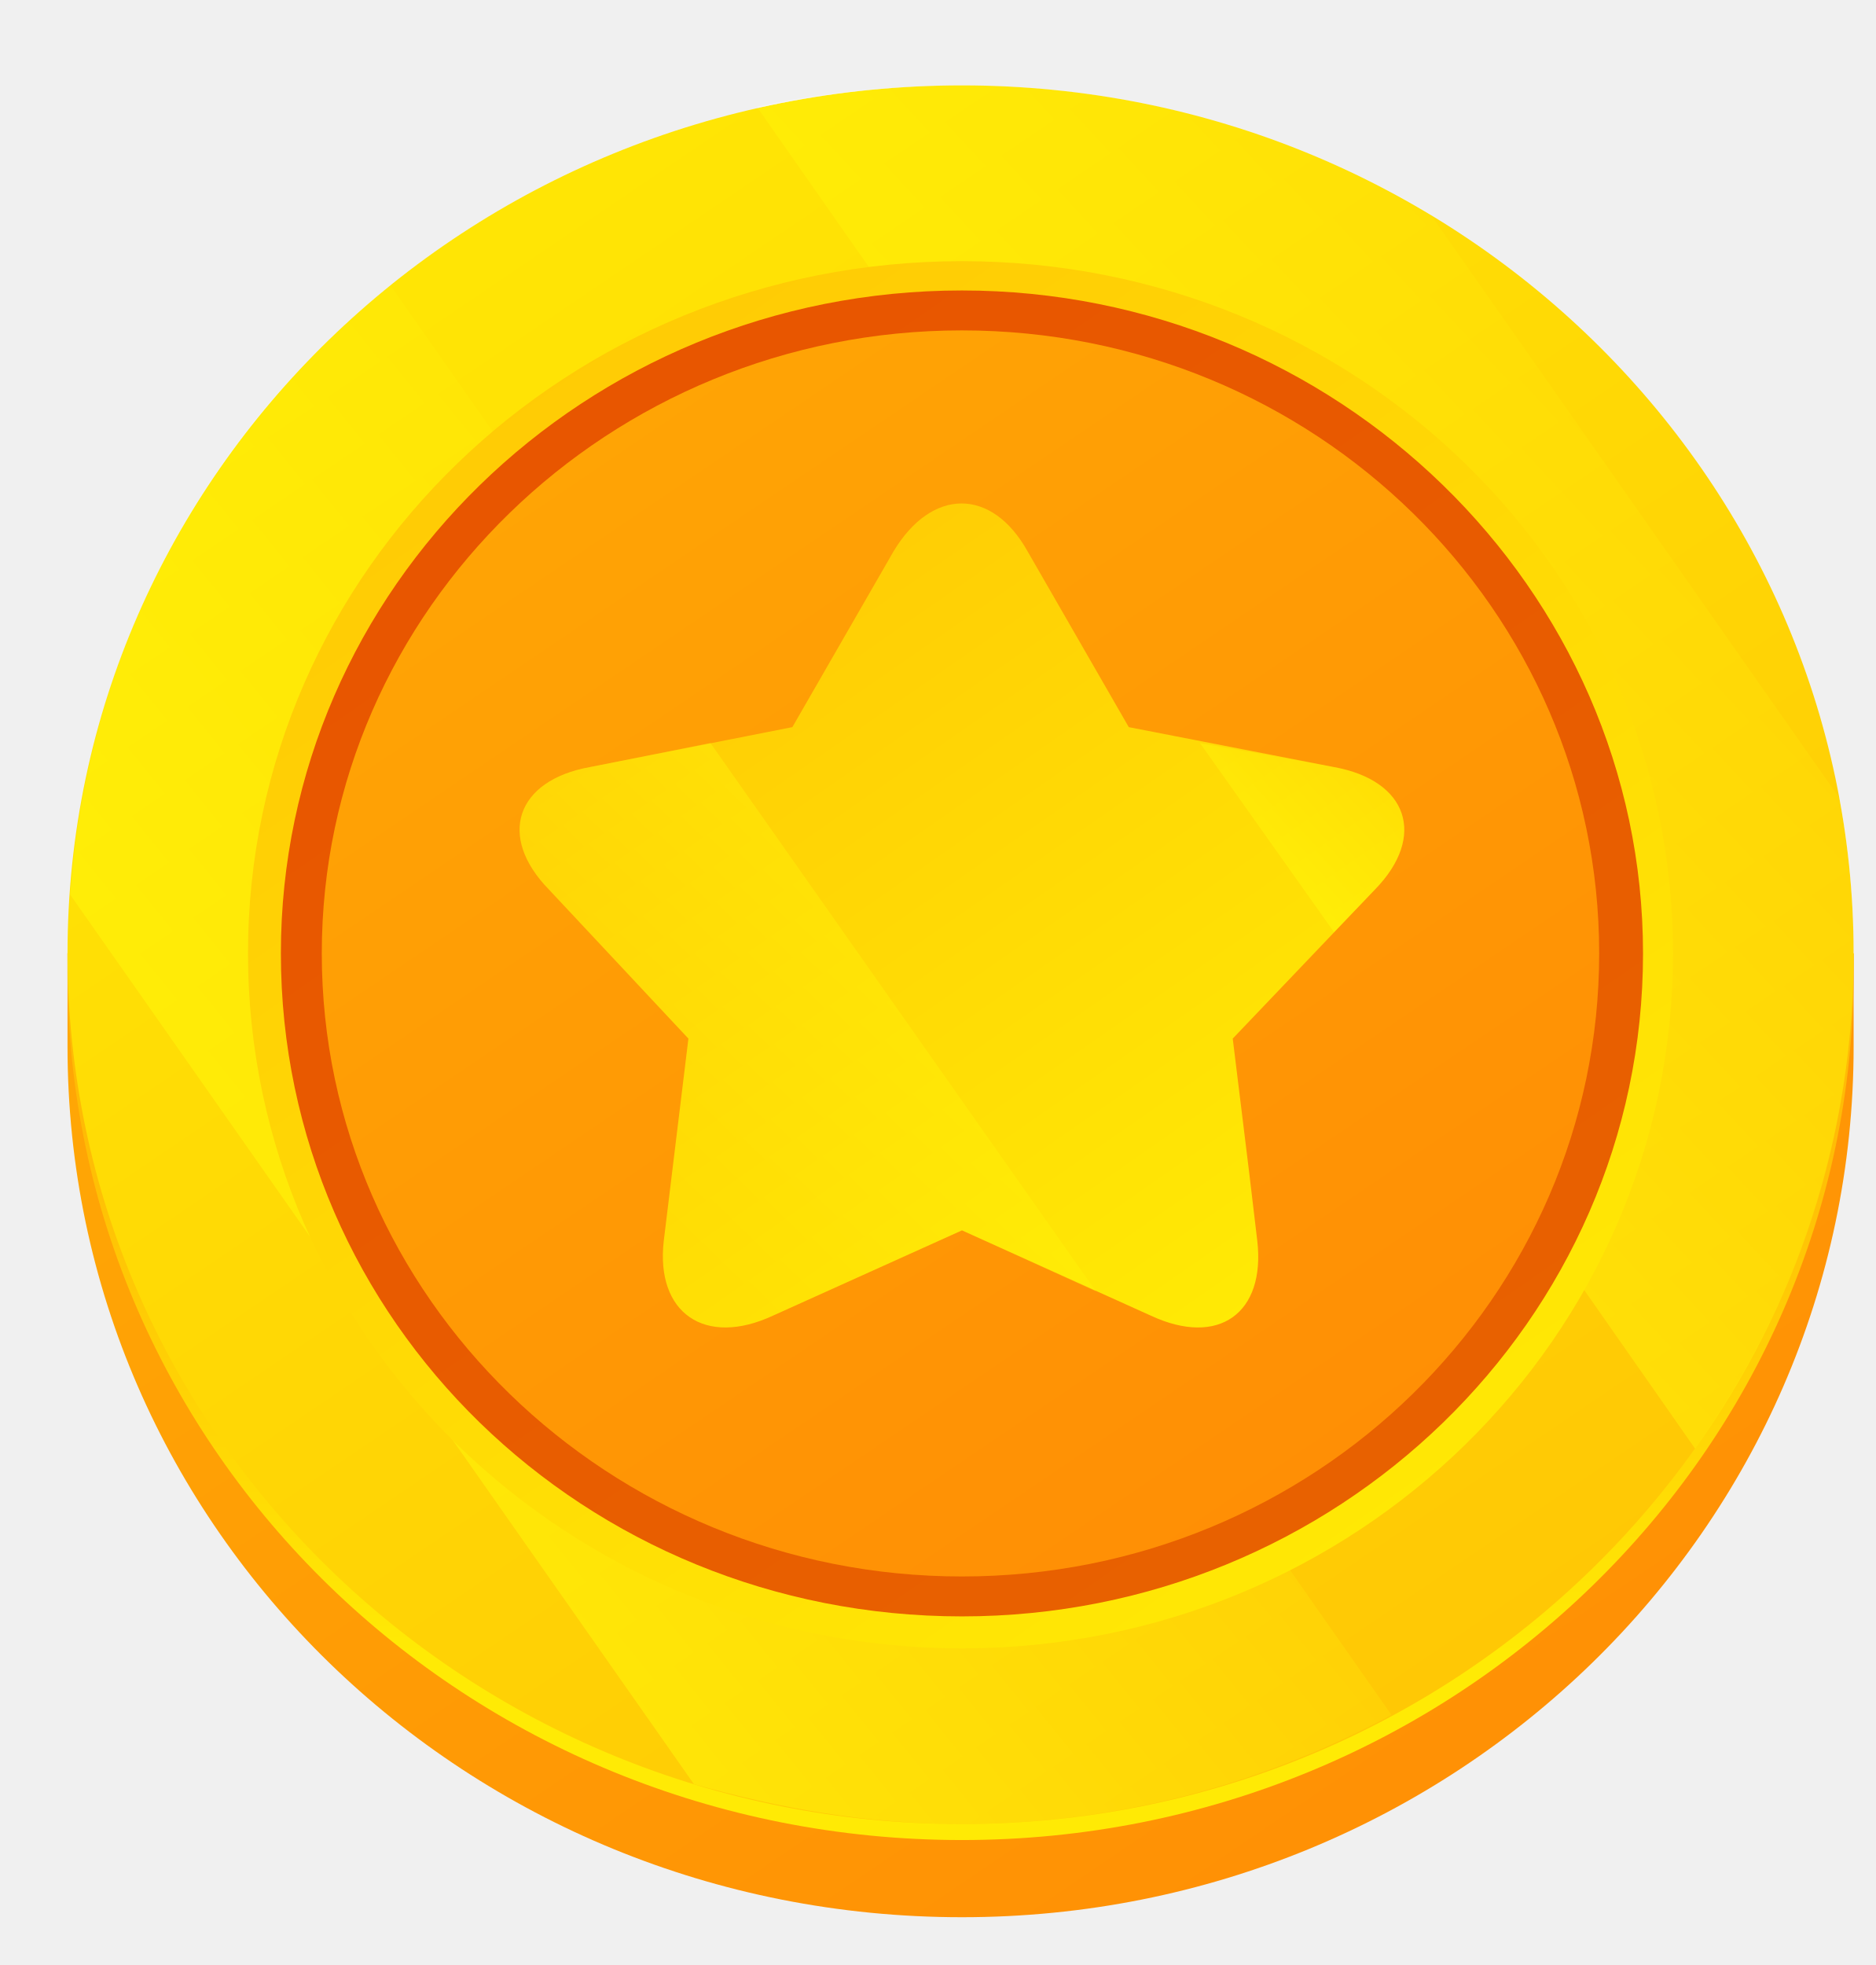
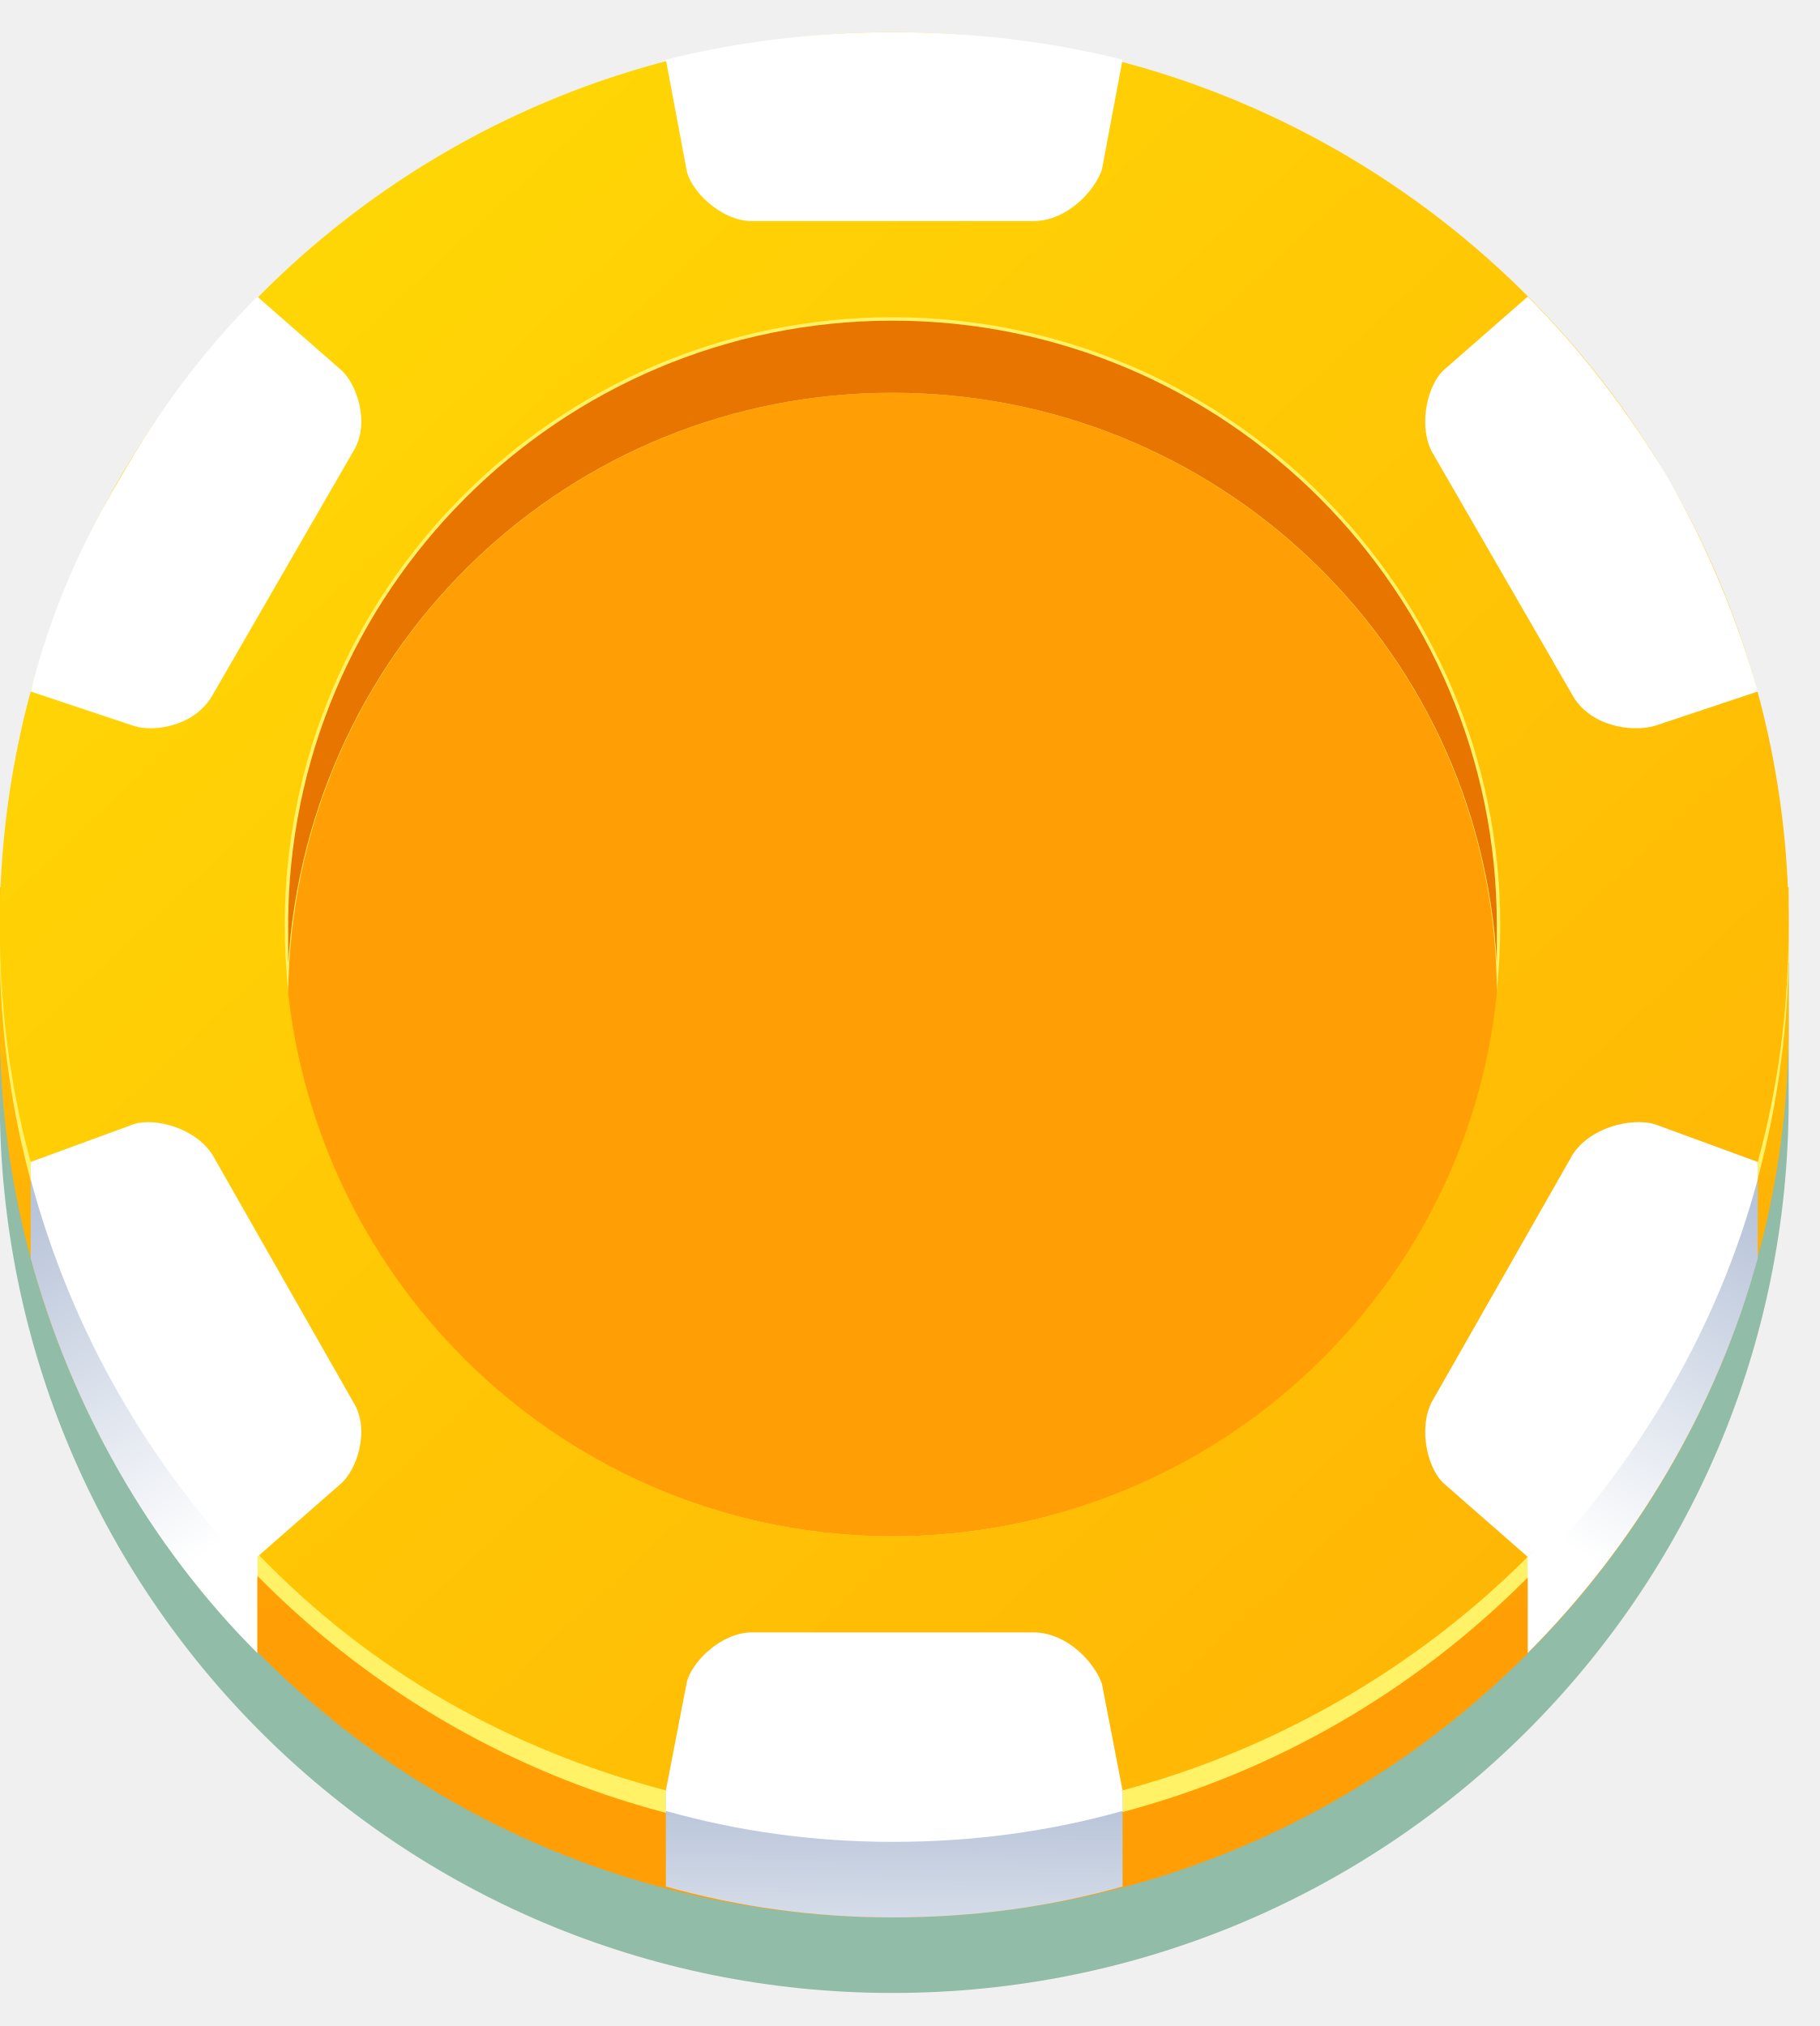
- <svg xmlns="http://www.w3.org/2000/svg" width="21" height="22" viewBox="0 0 21 22" fill="none">
-   <path d="M20.755 11.718C20.755 17.113 16.283 21.466 10.771 21.465C5.227 21.465 0.756 17.113 0.756 11.718L0.756 10.674L20.755 10.674L20.755 11.718Z" fill="url(#paint0_linear_1_3469)" />
-   <path d="M0.756 10.883C0.756 16.249 5.227 20.601 10.771 20.601C16.283 20.601 20.755 16.249 20.755 10.883L20.755 10.674L0.756 10.674L0.756 10.883Z" fill="url(#paint1_linear_1_3469)" />
-   <path d="M20.755 10.674C20.755 16.04 16.284 20.422 10.771 20.422C5.227 20.422 0.756 16.04 0.756 10.674C0.756 5.308 5.227 0.956 10.771 0.956C16.283 0.956 20.755 5.309 20.755 10.674Z" fill="url(#paint2_linear_1_3469)" />
-   <g style="mix-blend-mode:overlay">
-     <path d="M10.771 0.956C9.975 0.956 9.209 1.036 8.474 1.195L18.98 16.219C20.113 14.639 20.756 12.731 20.756 10.674C20.756 10.078 20.705 9.502 20.603 8.945L16.009 2.387C14.477 1.493 12.701 0.956 10.771 0.956Z" fill="url(#paint3_linear_1_3469)" />
-     <path d="M4.37 3.192C2.318 4.831 0.971 7.276 0.787 10.018L7.77 19.975C8.719 20.243 9.699 20.422 10.771 20.422C12.517 20.422 14.14 19.975 15.58 19.2L4.37 3.192Z" fill="url(#paint4_linear_1_3469)" />
-   </g>
-   <path d="M18.733 10.674C18.733 14.967 15.181 18.455 10.771 18.455C6.36 18.455 2.777 14.967 2.777 10.674C2.777 6.382 6.36 2.924 10.77 2.924C15.181 2.924 18.733 6.382 18.733 10.674Z" fill="url(#paint5_linear_1_3469)" />
-   <g style="mix-blend-mode:multiply">
-     <path d="M18.397 10.675C18.397 14.788 14.966 18.097 10.771 18.097C6.544 18.097 3.145 14.788 3.145 10.674C3.145 6.59 6.544 3.252 10.771 3.252C14.966 3.252 18.397 6.591 18.397 10.675Z" fill="#E86B05" />
-   </g>
-   <path d="M17.906 10.674C17.906 14.52 14.721 17.65 10.77 17.65C6.819 17.65 3.603 14.52 3.603 10.674C3.603 6.829 6.819 3.699 10.77 3.699C14.721 3.699 17.906 6.829 17.906 10.674Z" fill="url(#paint6_linear_1_3469)" />
-   <path d="M14.936 8.588L12.639 8.141L11.506 6.173C11.107 5.458 10.434 5.458 10.005 6.173L8.872 8.141L6.605 8.588C5.778 8.737 5.564 9.363 6.146 9.959L7.708 11.628L7.432 13.894C7.34 14.699 7.892 15.086 8.657 14.729L10.771 13.775L12.884 14.729C13.649 15.086 14.17 14.699 14.078 13.894L13.986 13.119L13.803 11.628L15.395 9.959C15.977 9.363 15.763 8.737 14.936 8.588Z" fill="url(#paint7_linear_1_3469)" />
-   <g style="mix-blend-mode:overlay">
-     <path d="M14.937 8.588L13.436 8.319L14.937 10.436L15.396 9.959C15.978 9.363 15.764 8.737 14.937 8.588Z" fill="url(#paint8_linear_1_3469)" />
-     <path d="M12.273 14.46L7.955 8.319L6.607 8.588C5.78 8.737 5.566 9.363 6.148 9.959L7.71 11.628L7.434 13.894C7.342 14.699 7.894 15.086 8.659 14.728L10.773 13.774L12.273 14.46Z" fill="url(#paint9_linear_1_3469)" />
-   </g>
+ <svg xmlns="http://www.w3.org/2000/svg" width="53" height="59" viewBox="0 0 53 59" fill="none">
+   <path style="mix-blend-mode:multiply" opacity="0.4" d="M52.093 32.038C52.093 46.438 40.393 58.038 25.993 58.038C11.593 58.038 -0.007 46.438 -0.007 32.038V28.038H52.093V32.038Z" fill="url(#paint0_radial_5494_8116)" />
+   <path d="M52.093 29.838C52.093 44.138 40.393 55.838 25.993 55.838C11.593 55.838 -0.007 44.138 -0.007 29.838V25.838H52.093V29.838Z" fill="url(#paint1_linear_5494_8116)" />
+   <path d="M25.993 53.638C40.293 53.638 51.893 42.138 52.093 27.838V27.238C52.093 27.172 52.093 27.072 52.093 26.938H-0.007C-0.007 27.138 -0.007 27.338 -0.007 27.538C-0.007 41.938 11.593 53.638 25.993 53.638Z" fill="#FFF266" />
+   <path d="M0.893 36.638C2.093 41.038 4.393 45.038 7.493 48.138V32.638H0.893V36.638Z" fill="url(#paint2_linear_5494_8116)" />
+   <path d="M51.193 36.638C49.993 41.038 47.593 45.038 44.493 48.138V32.638H51.193V36.638Z" fill="url(#paint3_linear_5494_8116)" />
+   <path d="M0.893 34.338C2.093 38.838 4.393 42.738 7.493 45.938V33.838H0.893V34.338Z" fill="white" />
+   <path d="M51.193 34.338C49.993 38.838 47.593 42.738 44.493 45.938V33.838H51.193V34.338Z" fill="white" />
+   <path d="M19.393 54.938C21.526 55.538 23.726 55.838 25.993 55.838C28.326 55.838 30.56 55.538 32.693 54.938V50.938H19.393V54.938Z" fill="url(#paint4_linear_5494_8116)" />
+   <path d="M19.393 52.738C21.526 53.338 23.726 53.638 25.993 53.638C28.326 53.638 30.56 53.338 32.693 52.738V52.138H19.393V52.738Z" fill="white" />
+   <path d="M52.093 26.938C52.093 29.338 51.793 31.638 51.193 33.838C49.693 38.138 47.493 42.038 44.493 45.338C41.293 48.538 37.193 50.938 32.693 52.138C30.393 52.538 28.293 52.938 25.993 52.938C23.693 52.938 21.593 52.638 19.393 52.138C14.793 50.938 10.793 48.638 7.593 45.338C4.693 42.038 2.293 38.138 0.893 33.838C0.293 31.638 -0.007 29.338 -0.007 26.938C-0.007 12.638 11.593 0.938 25.993 0.938C40.393 0.938 52.093 12.638 52.093 26.938Z" fill="url(#paint5_linear_5494_8116)" />
+   <path d="M43.693 26.938C43.693 36.738 35.793 44.738 25.993 44.738C16.193 44.738 8.293 36.738 8.293 26.938C8.293 17.238 16.193 9.238 25.993 9.238C35.793 9.238 43.693 17.238 43.693 26.938Z" fill="#FFF266" />
+   <path d="M25.993 0.938C23.726 0.938 21.526 1.205 19.393 1.738L19.993 4.938C20.093 5.538 20.993 6.438 21.893 6.438H30.093C31.093 6.438 31.893 5.538 32.093 4.938L32.693 1.738C30.56 1.205 28.326 0.938 25.993 0.938Z" fill="white" />
+   <path d="M3.493 13.938C2.293 15.938 1.426 18.005 0.893 20.138L3.893 21.138C4.493 21.338 5.693 21.138 6.193 20.238L10.293 13.138C10.793 12.338 10.393 11.138 9.893 10.738L7.493 8.638C5.96 10.172 4.626 11.938 3.493 13.938Z" fill="white" />
+   <path d="M3.493 40.038C4.626 42.038 5.96 43.805 7.493 45.338L9.893 43.238C10.393 42.838 10.793 41.638 10.293 40.838L6.193 33.638C5.693 32.838 4.493 32.538 3.893 32.738L0.893 33.838C1.426 35.972 2.293 38.038 3.493 40.038Z" fill="white" />
+   <path d="M25.993 53.038C28.326 53.038 30.56 52.738 32.693 52.138L32.093 49.038C31.893 48.438 31.093 47.538 30.093 47.538H21.893C20.993 47.538 20.093 48.438 19.993 49.038L19.393 52.138C21.526 52.738 23.726 53.038 25.993 53.038Z" fill="white" />
+   <path d="M48.593 40.038C49.727 38.038 50.593 35.972 51.193 33.838L48.193 32.738C47.493 32.538 46.293 32.838 45.793 33.638L41.693 40.838C41.293 41.638 41.593 42.838 42.093 43.238L44.493 45.338C46.026 43.805 47.393 42.038 48.593 40.038Z" fill="white" />
+   <path d="M48.593 13.938C47.393 11.938 46.026 10.172 44.493 8.638L42.093 10.738C41.593 11.138 41.293 12.338 41.693 13.138L45.793 20.238C46.293 21.138 47.493 21.338 48.193 21.138L51.193 20.138C50.593 18.005 49.727 15.938 48.593 13.938Z" fill="white" />
+   <path d="M25.993 44.738C35.093 44.738 42.693 37.838 43.593 28.938C43.593 19.238 35.693 11.438 25.993 11.438C16.293 11.438 8.493 19.238 8.393 28.938C9.393 37.838 16.893 44.738 25.993 44.738Z" fill="#FF9F05" />
+   <path d="M25.993 11.438C35.393 11.438 43.093 18.738 43.593 28.038C43.593 27.705 43.593 27.338 43.593 26.938C43.593 17.238 35.693 9.338 25.993 9.338C16.293 9.338 8.393 17.238 8.393 26.938C8.393 27.338 8.393 27.705 8.393 28.038C8.993 18.738 16.593 11.438 25.993 11.438Z" fill="#E87500" />
  <defs>
-     <linearGradient id="paint0_linear_1_3469" x1="9.94" y1="5.24" x2="22.834" y2="24.279" gradientUnits="userSpaceOnUse">
-       <stop stop-color="#FFA705" />
-       <stop offset="1" stop-color="#FF8605" />
+     <radialGradient id="paint0_radial_5494_8116" cx="0" cy="0" r="1" gradientUnits="userSpaceOnUse" gradientTransform="translate(26.0102 43.0423) scale(21.268 21.268)">
+       <stop stop-color="#03763B" />
+       <stop offset="1" stop-color="#03763B" />
+     </radialGradient>
+     <linearGradient id="paint1_linear_5494_8116" x1="34.679" y1="2.169" x2="34.679" y2="47.137" gradientUnits="userSpaceOnUse">
+       <stop stop-color="#FFEA05" />
+       <stop offset="1" stop-color="#FF9F05" />
    </linearGradient>
-     <linearGradient id="paint1_linear_1_3469" x1="8.158" y1="18.522" x2="8.158" y2="12.636" gradientUnits="userSpaceOnUse">
+     <linearGradient id="paint2_linear_5494_8116" x1="-9.641" y1="55.001" x2="-15.596" y2="45.451" gradientUnits="userSpaceOnUse">
+       <stop stop-color="white" />
+       <stop offset="1" stop-color="#B8C4D9" />
+     </linearGradient>
+     <linearGradient id="paint3_linear_5494_8116" x1="61.656" y1="54.999" x2="67.612" y2="45.448" gradientUnits="userSpaceOnUse">
+       <stop stop-color="white" />
+       <stop offset="1" stop-color="#B8C4D9" />
+     </linearGradient>
+     <linearGradient id="paint4_linear_5494_8116" x1="25.006" y1="60.52" x2="25.103" y2="52.487" gradientUnits="userSpaceOnUse">
+       <stop stop-color="white" />
+       <stop offset="1" stop-color="#B8C4D9" />
+     </linearGradient>
+     <linearGradient id="paint5_linear_5494_8116" x1="12.577" y1="-41.142" x2="97.727" y2="49.89" gradientUnits="userSpaceOnUse">
      <stop stop-color="#FFEA05" />
-       <stop offset="1" stop-color="#FFBB05" />
-     </linearGradient>
-     <linearGradient id="paint2_linear_1_3469" x1="14.745" y1="-7.47" x2="32.241" y2="18.366" gradientUnits="userSpaceOnUse">
-       <stop stop-color="#FFEA05" />
-       <stop offset="1" stop-color="#FFBB05" />
-     </linearGradient>
-     <linearGradient id="paint3_linear_1_3469" x1="-7.482" y1="11.562" x2="11.618" y2="-6.155" gradientUnits="userSpaceOnUse">
-       <stop stop-color="white" />
-       <stop offset="1" stop-color="white" stop-opacity="0" />
-     </linearGradient>
-     <linearGradient id="paint4_linear_1_3469" x1="-14.385" y1="12.364" x2="3.374" y2="-1.972" gradientUnits="userSpaceOnUse">
-       <stop stop-color="white" />
-       <stop offset="1" stop-color="white" stop-opacity="0" />
-     </linearGradient>
-     <linearGradient id="paint5_linear_1_3469" x1="7.104" y1="24.34" x2="-7.779" y2="2.917" gradientUnits="userSpaceOnUse">
-       <stop stop-color="#FFEA05" />
-       <stop offset="1" stop-color="#FFBB05" />
-     </linearGradient>
-     <linearGradient id="paint6_linear_1_3469" x1="13.611" y1="-2.309" x2="26.131" y2="16.18" gradientUnits="userSpaceOnUse">
-       <stop stop-color="#FFA705" />
-       <stop offset="1" stop-color="#FF8605" />
-     </linearGradient>
-     <linearGradient id="paint7_linear_1_3469" x1="8.778" y1="18.362" x2="-0.234" y2="5.388" gradientUnits="userSpaceOnUse">
-       <stop stop-color="#FFEA05" />
-       <stop offset="1" stop-color="#FFBB05" />
-     </linearGradient>
-     <linearGradient id="paint8_linear_1_3469" x1="11.352" y1="10.209" x2="14.425" y2="7.359" gradientUnits="userSpaceOnUse">
-       <stop stop-color="white" />
-       <stop offset="1" stop-color="white" stop-opacity="0" />
-     </linearGradient>
-     <linearGradient id="paint9_linear_1_3469" x1="20.16" y1="7.444" x2="10.818" y2="17.043" gradientUnits="userSpaceOnUse">
-       <stop stop-color="white" />
-       <stop offset="1" stop-color="white" stop-opacity="0" />
+       <stop offset="1" stop-color="#FF9F05" />
    </linearGradient>
  </defs>
</svg>
